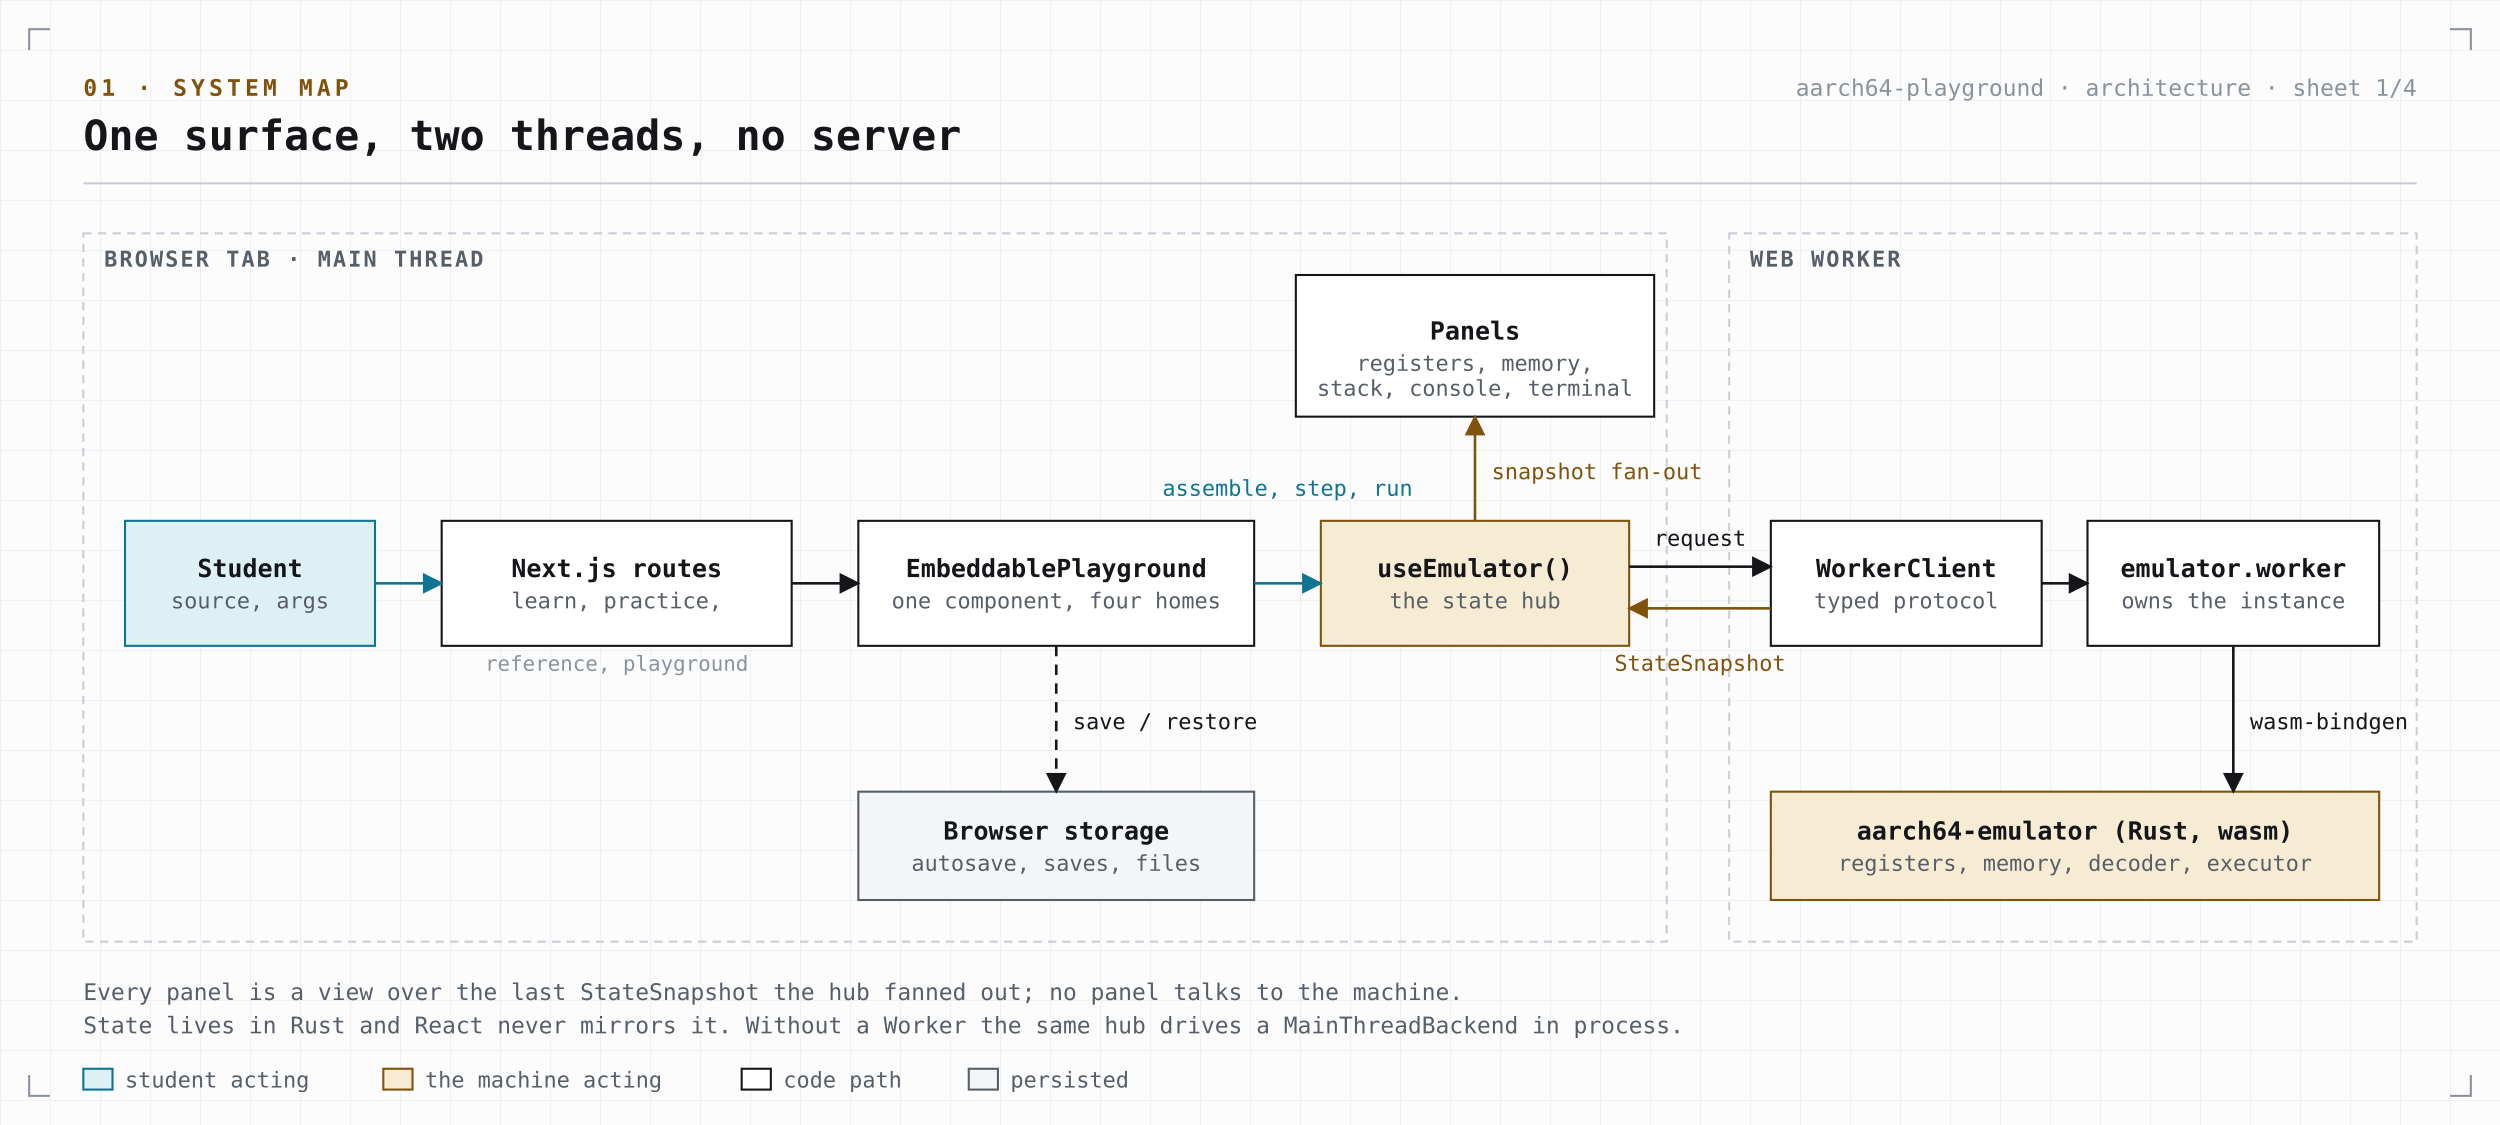
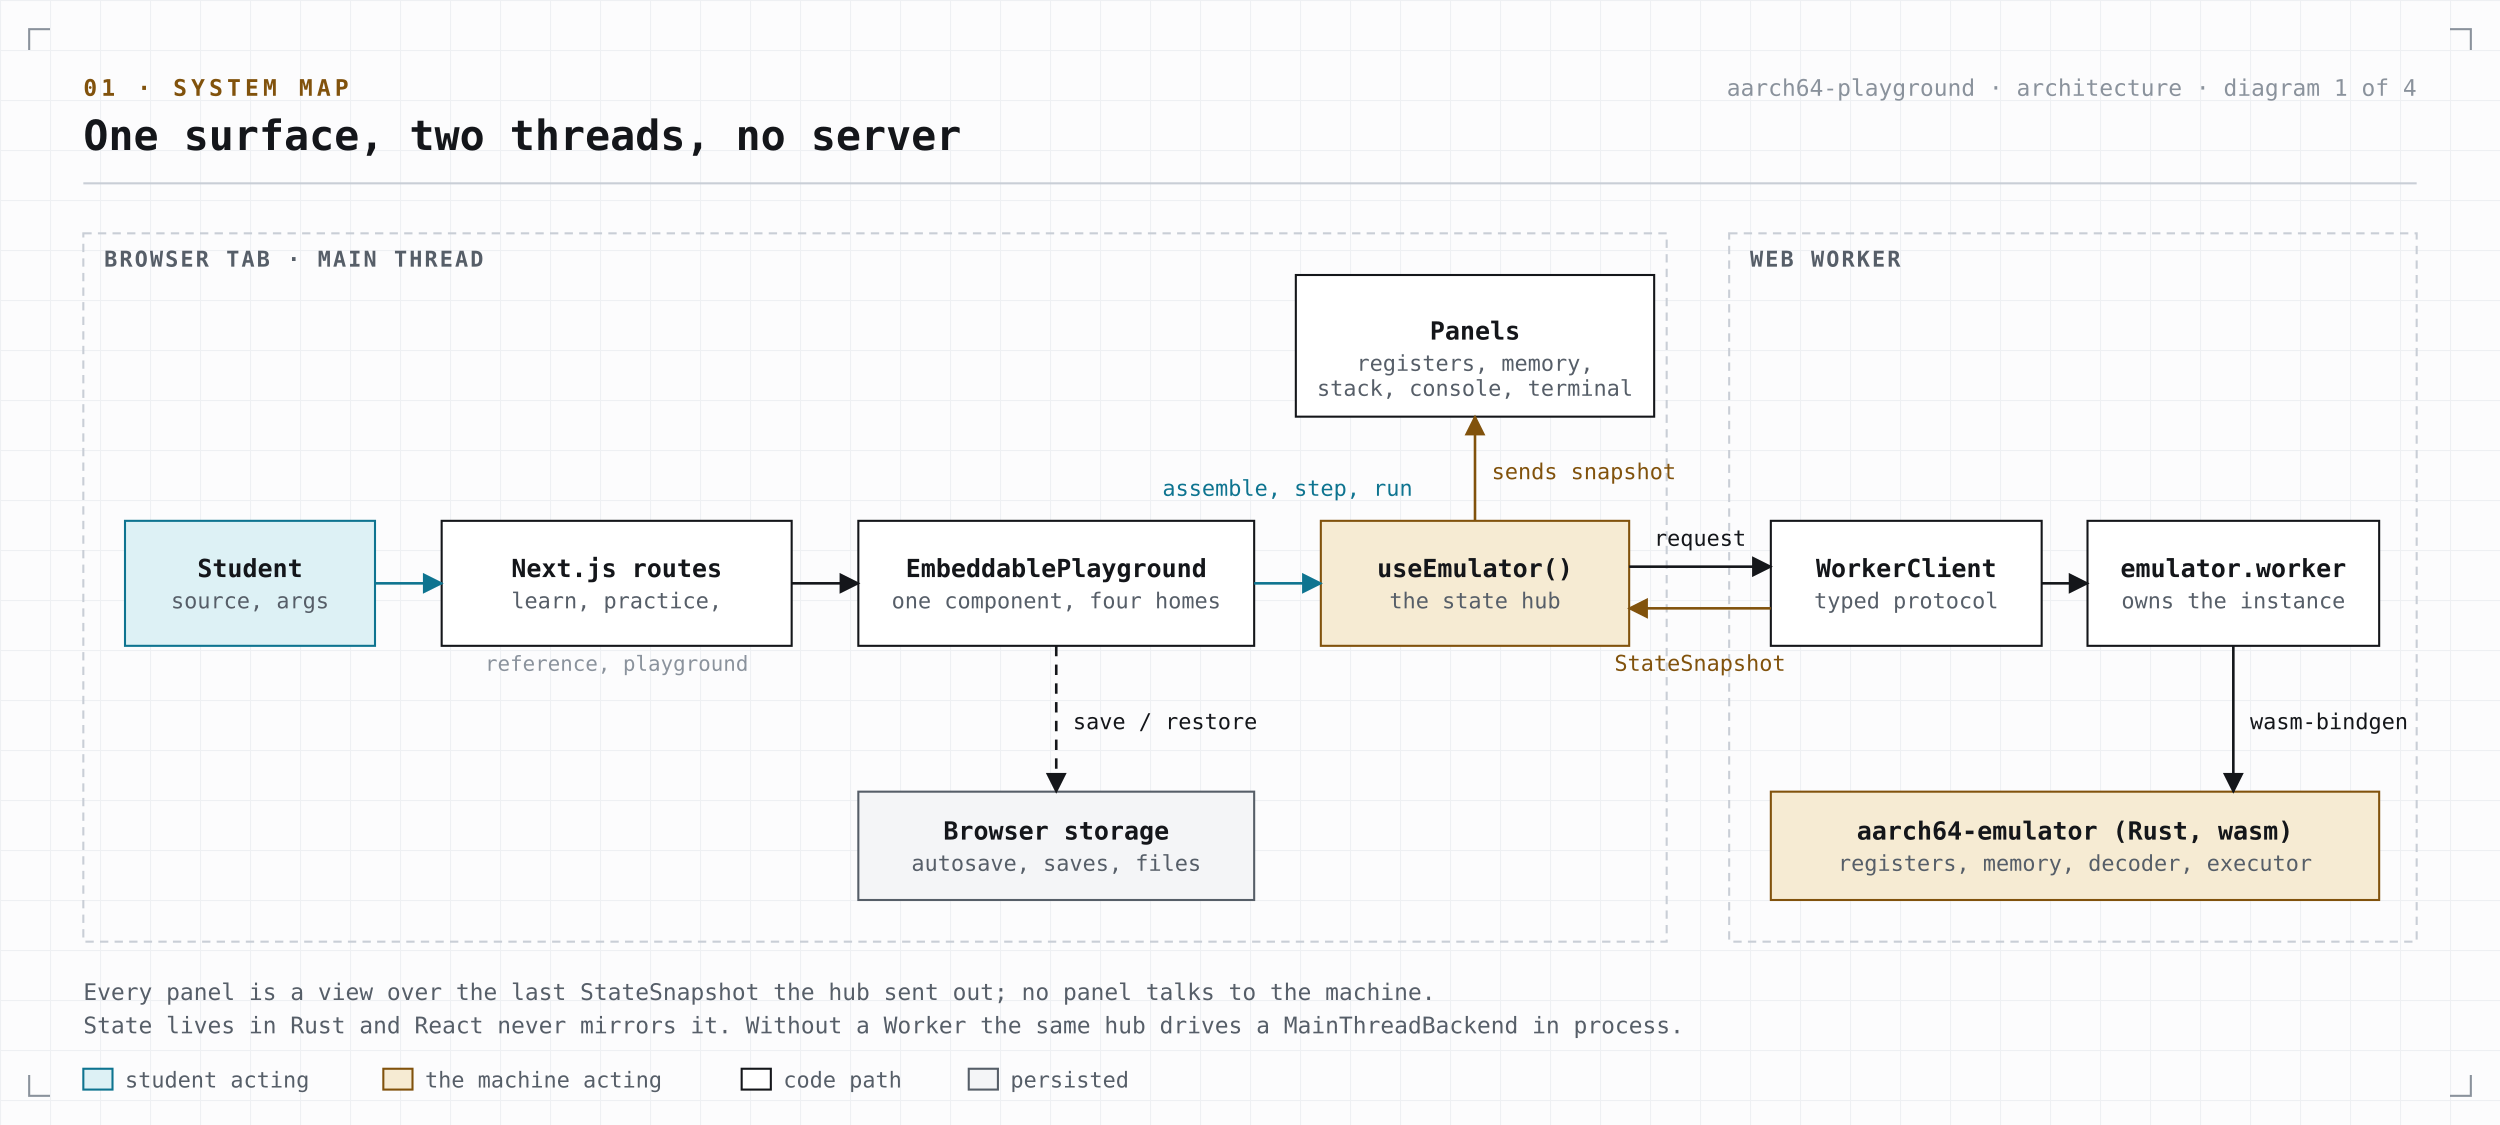
<svg xmlns="http://www.w3.org/2000/svg" width="1200" height="540" viewBox="0 0 1200 540" font-family="'JetBrains Mono', ui-monospace, SFMono-Regular, Menlo, Consolas, monospace" font-size="12" role="img" aria-labelledby="t">
  <defs>
    <pattern id="grid" width="24" height="24" patternUnits="userSpaceOnUse">
      <path d="M 24 0 L 0 0 0 24" fill="none" stroke="#EEF0F3" stroke-width="1" />
    </pattern>
    <marker id="arrow" viewBox="0 0 10 10" refX="9" refY="5" markerWidth="8" markerHeight="8" orient="auto-start-reverse">
      <path d="M 0 0 L 10 5 L 0 10 z" fill="#14161A" />
    </marker>
    <marker id="arrow-amber" viewBox="0 0 10 10" refX="9" refY="5" markerWidth="8" markerHeight="8" orient="auto-start-reverse">
      <path d="M 0 0 L 10 5 L 0 10 z" fill="#81520C" />
    </marker>
    <marker id="arrow-cyan" viewBox="0 0 10 10" refX="9" refY="5" markerWidth="8" markerHeight="8" orient="auto-start-reverse">
      <path d="M 0 0 L 10 5 L 0 10 z" fill="#0E7490" />
    </marker>
  </defs>
  <rect width="1200" height="540" fill="#FCFCFD" />
  <rect width="1200" height="540" fill="url(#grid)" />
  <path d="M 14 24 L 14 14 L 24 14" fill="none" stroke="#8A929C" stroke-width="1" />
  <path d="M 1186 24 L 1186 14 L 1176 14" fill="none" stroke="#8A929C" stroke-width="1" />
  <path d="M 14 516 L 14 526 L 24 526" fill="none" stroke="#8A929C" stroke-width="1" />
  <path d="M 1186 516 L 1186 526 L 1176 526" fill="none" stroke="#8A929C" stroke-width="1" />
  <text x="40" y="46" font-size="11" fill="#81520C" font-weight="600" text-anchor="start" letter-spacing="2">01 · SYSTEM MAP</text>
  <text x="40" y="72" font-size="20" fill="#14161A" font-weight="600" text-anchor="start">One surface, two threads, no server</text>
  <line x1="40" y1="88" x2="1160" y2="88" stroke="#C9CED6" stroke-width="1" />
-   <text x="1160" y="46" font-size="11" fill="#8A929C" font-weight="400" text-anchor="end">aarch64-playground · architecture · sheet 1/4</text>
+   <text x="1160" y="46" font-size="11" fill="#8A929C" font-weight="400" text-anchor="end">aarch64-playground · architecture · diagram 1 of 4</text>
  <rect x="40" y="112" width="760" height="340" fill="none" stroke="#C9CED6" stroke-width="1" stroke-dasharray="4 3" />
  <text x="50" y="128" font-size="10.5" fill="#565E68" font-weight="600" text-anchor="start" letter-spacing="1">BROWSER TAB · MAIN THREAD</text>
  <rect x="830" y="112" width="330" height="340" fill="none" stroke="#C9CED6" stroke-width="1" stroke-dasharray="4 3" />
  <text x="840" y="128" font-size="10.5" fill="#565E68" font-weight="600" text-anchor="start" letter-spacing="1">WEB WORKER</text>
  <rect x="60" y="250" width="120" height="60" fill="#DDF1F5" stroke="#0E7490" stroke-width="1" />
  <text x="120.0" y="277.0" font-size="12" fill="#14161A" font-weight="600" text-anchor="middle">Student</text>
  <text x="120.0" y="292.0" font-size="10.5" fill="#565E68" font-weight="400" text-anchor="middle">source, args</text>
  <rect x="212" y="250" width="168" height="60" fill="#FFFFFF" stroke="#14161A" stroke-width="1" />
  <text x="296.0" y="277.0" font-size="12" fill="#14161A" font-weight="600" text-anchor="middle">Next.js routes</text>
  <text x="296.0" y="292.0" font-size="10.5" fill="#565E68" font-weight="400" text-anchor="middle">learn, practice,</text>
  <text x="296" y="322" font-size="10" fill="#8A929C" font-weight="400" text-anchor="middle">reference, playground</text>
  <rect x="412" y="250" width="190" height="60" fill="#FFFFFF" stroke="#14161A" stroke-width="1" />
  <text x="507.0" y="277.0" font-size="12" fill="#14161A" font-weight="600" text-anchor="middle">EmbeddablePlayground</text>
  <text x="507.0" y="292.0" font-size="10.5" fill="#565E68" font-weight="400" text-anchor="middle">one component, four homes</text>
  <rect x="634" y="250" width="148" height="60" fill="#F6EBD3" stroke="#81520C" stroke-width="1" />
  <text x="708.0" y="277.0" font-size="12" fill="#14161A" font-weight="600" text-anchor="middle">useEmulator()</text>
  <text x="708.0" y="292.0" font-size="10.5" fill="#565E68" font-weight="400" text-anchor="middle">the state hub</text>
  <rect x="622" y="132" width="172" height="68" fill="#FFFFFF" stroke="#14161A" stroke-width="1" />
  <text x="708.0" y="163.0" font-size="12" fill="#14161A" font-weight="600" text-anchor="middle">Panels</text>
  <text x="708.0" y="178.0" font-size="10.5" fill="#565E68" font-weight="400" text-anchor="middle">registers, memory,</text>
  <text x="708" y="190" font-size="10.5" fill="#565E68" font-weight="400" text-anchor="middle">stack, console, terminal</text>
  <rect x="412" y="380" width="190" height="52" fill="#F4F5F7" stroke="#565E68" stroke-width="1" />
  <text x="507.0" y="403.0" font-size="12" fill="#14161A" font-weight="600" text-anchor="middle">Browser storage</text>
  <text x="507.0" y="418.0" font-size="10.5" fill="#565E68" font-weight="400" text-anchor="middle">autosave, saves, files</text>
  <rect x="850" y="250" width="130" height="60" fill="#FFFFFF" stroke="#14161A" stroke-width="1" />
  <text x="915.0" y="277.0" font-size="12" fill="#14161A" font-weight="600" text-anchor="middle">WorkerClient</text>
  <text x="915.0" y="292.0" font-size="10.5" fill="#565E68" font-weight="400" text-anchor="middle">typed protocol</text>
  <rect x="1002" y="250" width="140" height="60" fill="#FFFFFF" stroke="#14161A" stroke-width="1" />
  <text x="1072.0" y="277.0" font-size="12" fill="#14161A" font-weight="600" text-anchor="middle">emulator.worker</text>
  <text x="1072.0" y="292.0" font-size="10.5" fill="#565E68" font-weight="400" text-anchor="middle">owns the instance</text>
  <rect x="850" y="380" width="292" height="52" fill="#F6EBD3" stroke="#81520C" stroke-width="1" />
  <text x="996.0" y="403.0" font-size="12" fill="#14161A" font-weight="600" text-anchor="middle">aarch64-emulator (Rust, wasm)</text>
  <text x="996.0" y="418.0" font-size="10.5" fill="#565E68" font-weight="400" text-anchor="middle">registers, memory, decoder, executor</text>
  <path d="M 180 280 L 212 280" fill="none" stroke="#0E7490" stroke-width="1.25" marker-end="url(#arrow-cyan)" />
  <path d="M 380 280 L 412 280" fill="none" stroke="#14161A" stroke-width="1.25" marker-end="url(#arrow)" />
  <path d="M 602 280 L 634 280" fill="none" stroke="#0E7490" stroke-width="1.25" marker-end="url(#arrow-cyan)" />
  <text x="618" y="238" font-size="10.5" fill="#0E7490" font-weight="400" text-anchor="middle">assemble, step, run</text>
  <path d="M 708 250 L 708 200" fill="none" stroke="#81520C" stroke-width="1.25" marker-end="url(#arrow-amber)" />
-   <text x="716" y="230" font-size="10.5" fill="#81520C" font-weight="400" text-anchor="start">snapshot fan-out</text>
+   <text x="716" y="230" font-size="10.5" fill="#81520C" font-weight="400" text-anchor="start">sends snapshot</text>
  <path d="M 507 310 L 507 380" fill="none" stroke="#14161A" stroke-width="1.25" stroke-dasharray="5 4" marker-end="url(#arrow)" />
  <text x="515" y="350" font-size="10.5" fill="#14161A" font-weight="400" text-anchor="start">save / restore</text>
  <path d="M 782 272 L 850 272" fill="none" stroke="#14161A" stroke-width="1.25" marker-end="url(#arrow)" />
  <text x="816" y="262" font-size="10.5" fill="#14161A" font-weight="400" text-anchor="middle">request</text>
  <path d="M 850 292 L 782 292" fill="none" stroke="#81520C" stroke-width="1.25" marker-end="url(#arrow-amber)" />
  <text x="816" y="322" font-size="10.5" fill="#81520C" font-weight="400" text-anchor="middle">StateSnapshot</text>
  <path d="M 980 280 L 1002 280" fill="none" stroke="#14161A" stroke-width="1.25" marker-end="url(#arrow)" />
  <path d="M 1072 310 L 1072 380" fill="none" stroke="#14161A" stroke-width="1.25" marker-end="url(#arrow)" />
  <text x="1080" y="350" font-size="10.5" fill="#14161A" font-weight="400" text-anchor="start">wasm-bindgen</text>
-   <text x="40" y="480" font-size="11" fill="#565E68" font-weight="400" text-anchor="start">Every panel is a view over the last StateSnapshot the hub fanned out; no panel talks to the machine.</text>
+   <text x="40" y="480" font-size="11" fill="#565E68" font-weight="400" text-anchor="start">Every panel is a view over the last StateSnapshot the hub sent out; no panel talks to the machine.</text>
  <text x="40" y="496" font-size="11" fill="#565E68" font-weight="400" text-anchor="start">State lives in Rust and React never mirrors it. Without a Worker the same hub drives a MainThreadBackend in process.</text>
  <rect x="40" y="513" width="14" height="10" fill="#DDF1F5" stroke="#0E7490" />
  <text x="60" y="522" font-size="10.5" fill="#565E68" font-weight="400" text-anchor="start">student acting</text>
  <rect x="184" y="513" width="14" height="10" fill="#F6EBD3" stroke="#81520C" />
  <text x="204" y="522" font-size="10.5" fill="#565E68" font-weight="400" text-anchor="start">the machine acting</text>
  <rect x="356" y="513" width="14" height="10" fill="#FFFFFF" stroke="#14161A" />
  <text x="376" y="522" font-size="10.5" fill="#565E68" font-weight="400" text-anchor="start">code path</text>
  <rect x="465" y="513" width="14" height="10" fill="#F4F5F7" stroke="#565E68" />
  <text x="485" y="522" font-size="10.5" fill="#565E68" font-weight="400" text-anchor="start">persisted</text>
</svg>
